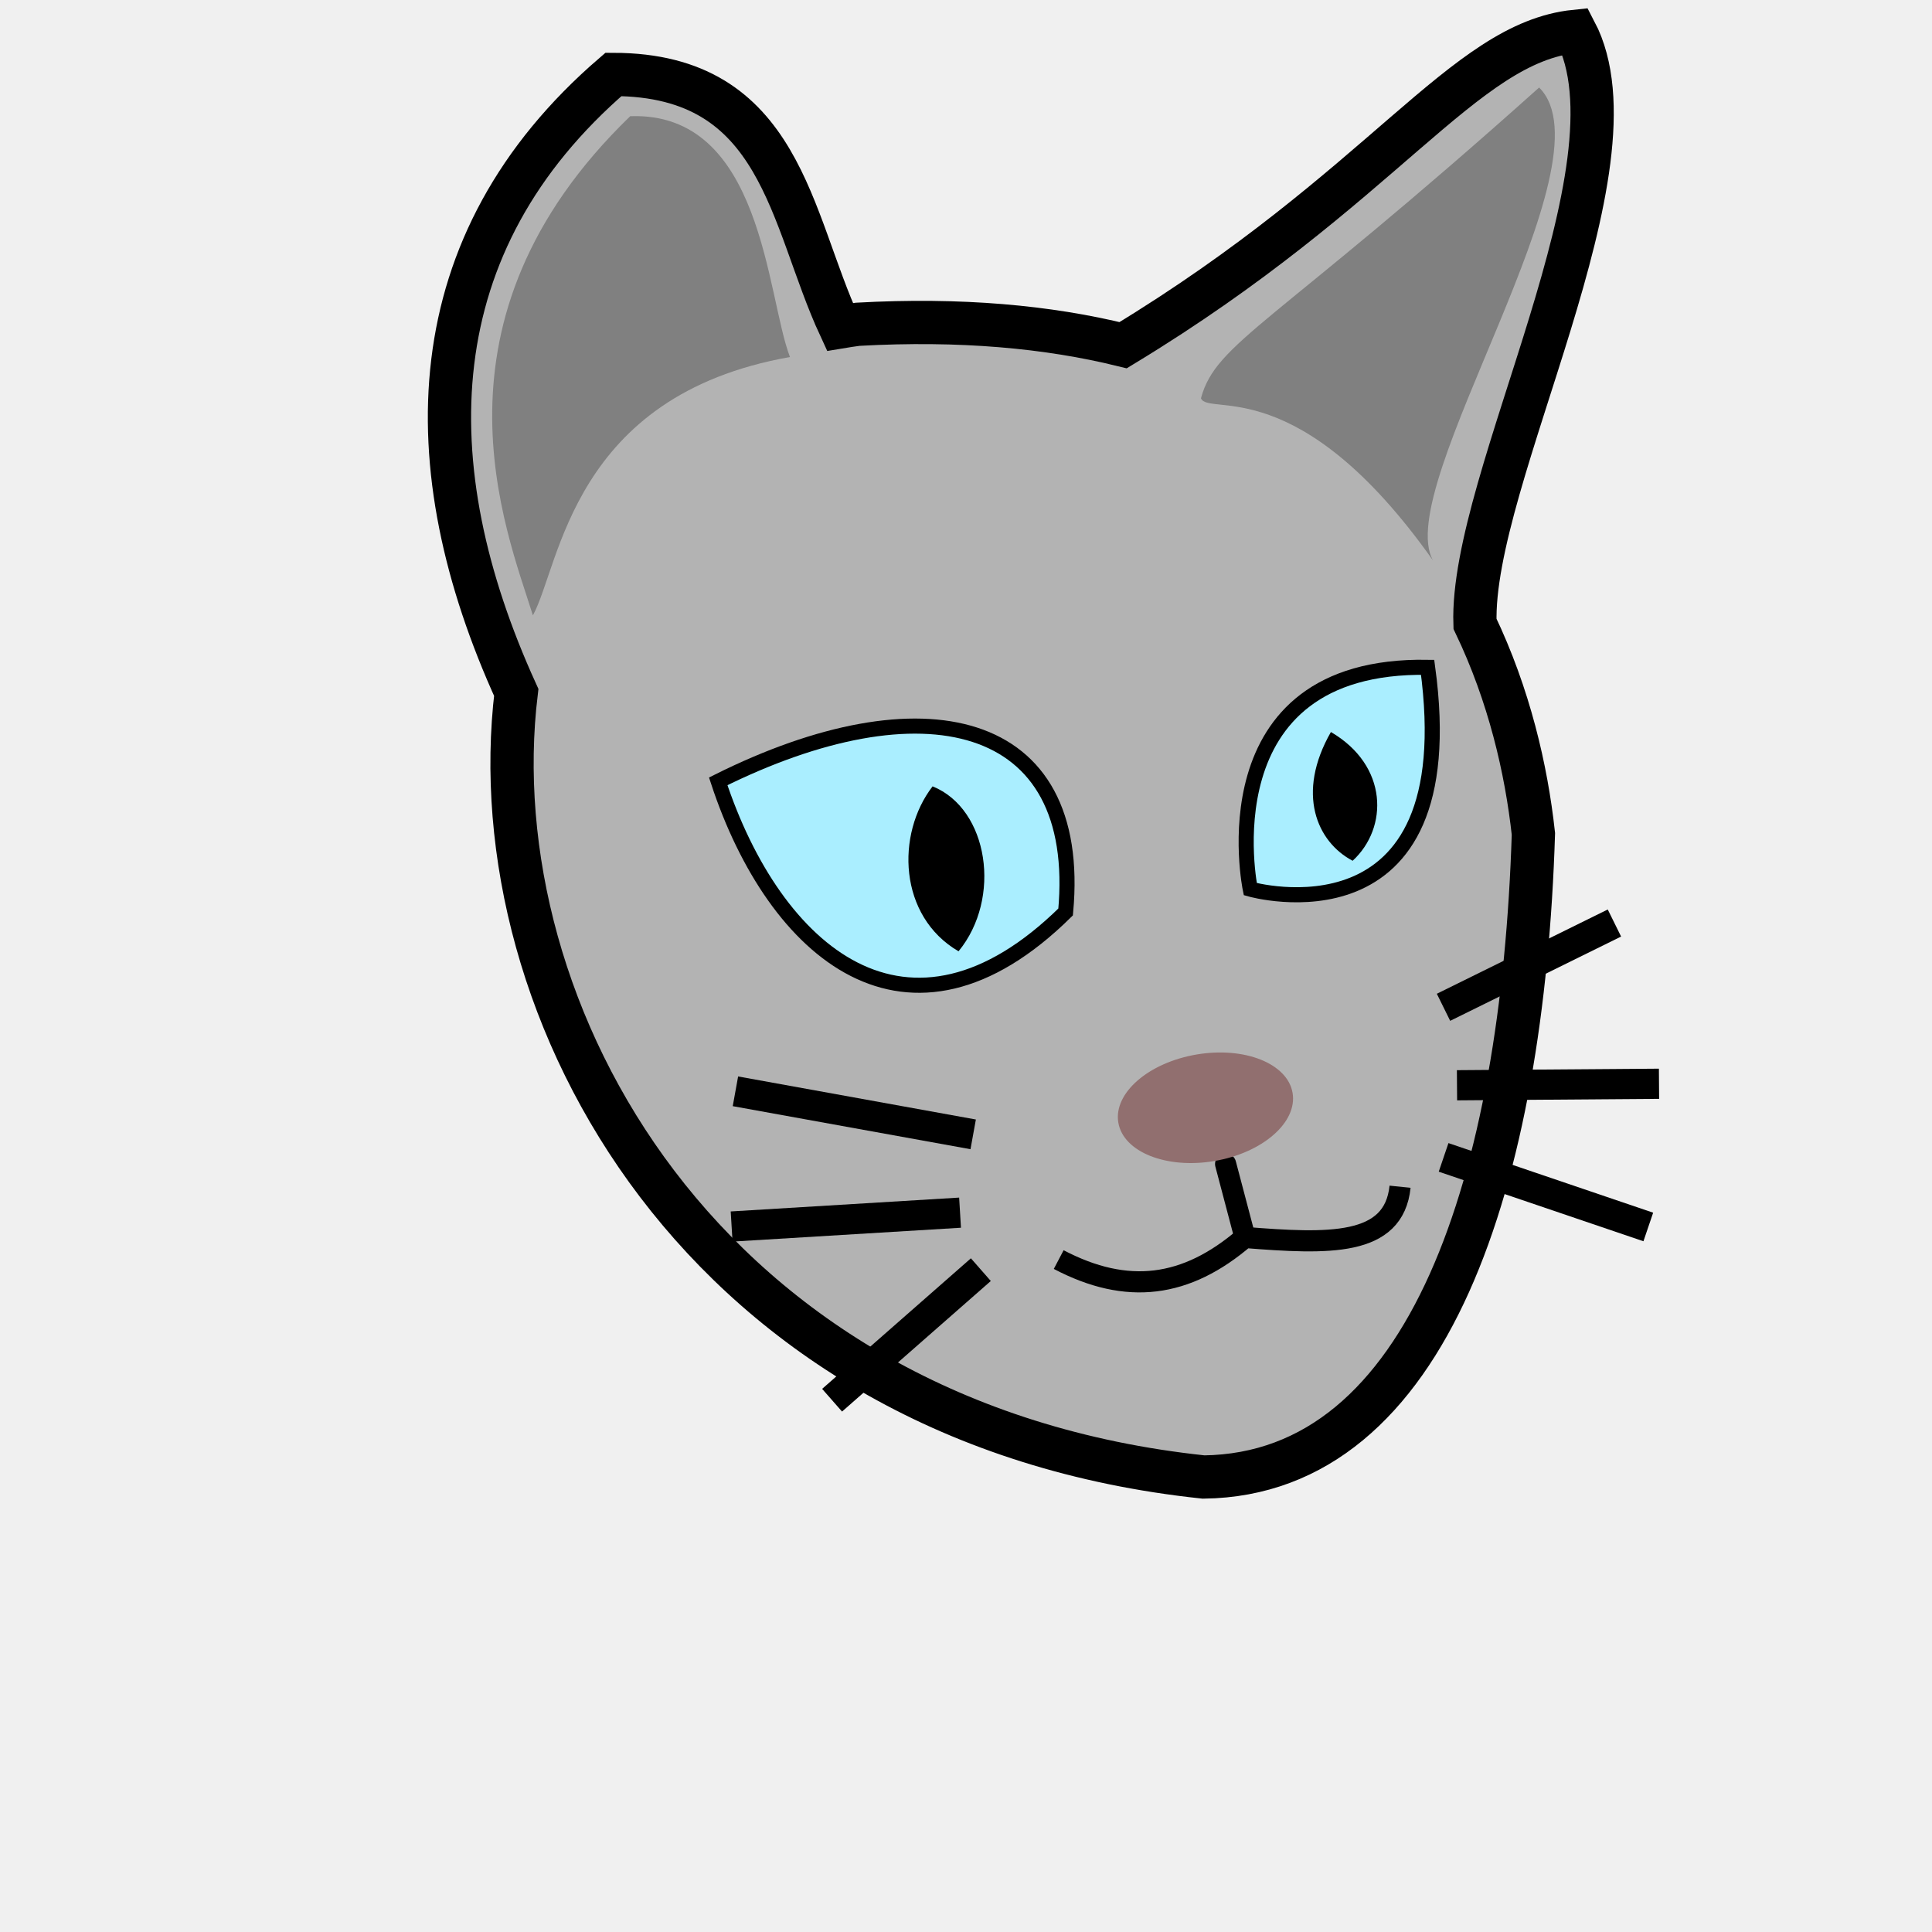
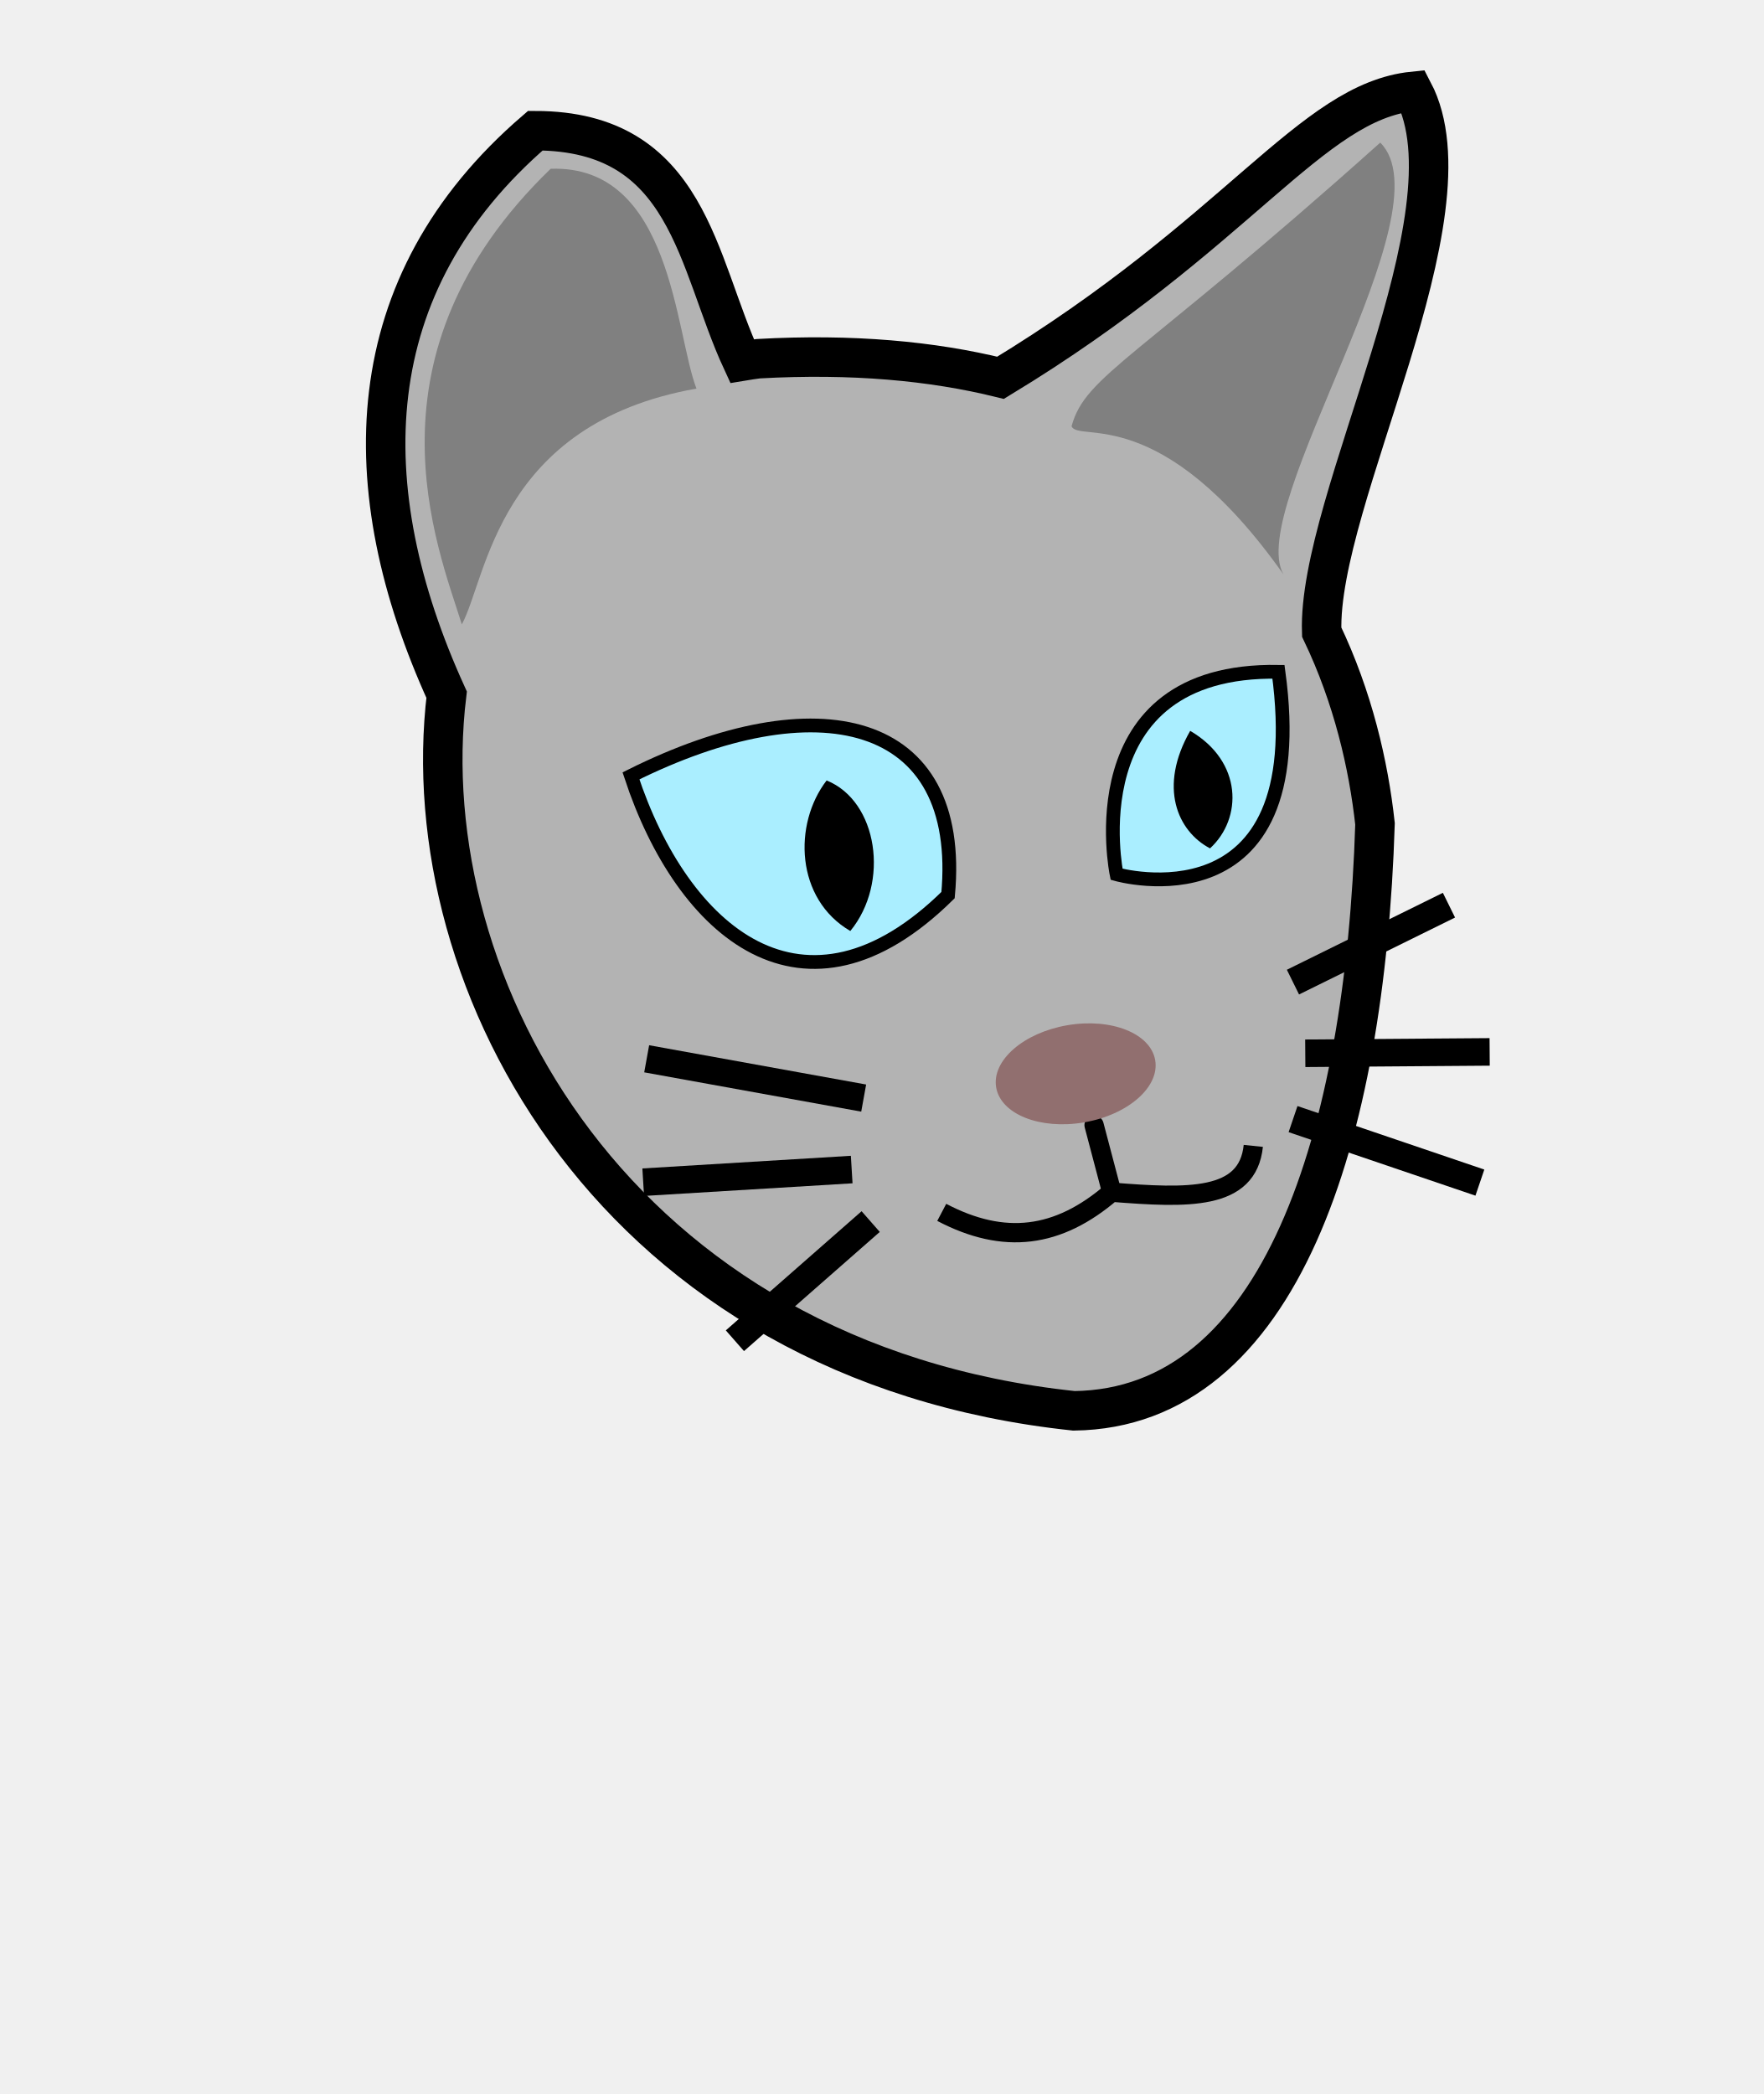
- <svg xmlns="http://www.w3.org/2000/svg" width="64mm" height="64mm" viewBox="0 0 64 64" version="1.1" id="svg8">
+ <svg xmlns="http://www.w3.org/2000/svg" width="64mm" height="76mm" viewBox="0 0 64 76" version="1.1" id="svg8">
  <defs id="defs2" />
-   <g id="layer6" style="display:none">
+   <g id="layer6" style="display:none" transform="translate(0,12)">
    <path style="fill:#808080;fill-opacity:1;stroke:#000000;stroke-width:1.5;stroke-linecap:butt;stroke-linejoin:miter;stroke-miterlimit:4;stroke-dasharray:none;stroke-opacity:1" d="M 2.379,63.25 C 5.705,53.728 6.988,35.524 37.184,28.804 45.6,33.762 62.321,41.968 62.099,63.25 Z" id="path3716" />
  </g>
-   <g id="layer1" transform="translate(0,-233)" style="display:inline;opacity:1" />
-   <g id="layer2" style="display:inline;opacity:1" />
-   <g id="layer3" style="display:inline;opacity:1">
-     <path style="display:inline;opacity:1;fill:#b3b3b3;fill-opacity:1;stroke:#000000;stroke-width:1.433;stroke-linecap:butt;stroke-linejoin:miter;stroke-miterlimit:10;stroke-dasharray:none;stroke-opacity:1" d="M 52.181,1.038 C 48.465,1.42 45.856,6.19 37.205,11.435 34.728,10.824 31.822,10.552 28.412,10.742 28.213,10.766 28.019,10.799 27.825,10.831 26.163,7.245 25.909,2.475 20.321,2.466 13.835,8.05 13.686,15.439 17.101,22.936 15.83,33.456 23.233,47.168 39.871,48.928 47.376,48.832 50.439,38.983 50.796,27.624 50.562,25.483 49.994,23.028 48.861,20.664 48.698,15.856 54.537,5.526 52.181,1.038 Z" id="path4485" />
-     <path style="fill:none;stroke:#000000;stroke-width:0.7;stroke-linecap:round;stroke-linejoin:miter;stroke-miterlimit:4;stroke-dasharray:none;stroke-opacity:1" d="m 40.6,38.559 0.602,2.283" id="path4573" />
-     <ellipse style="fill:#916f6f;fill-opacity:1;stroke:none;stroke-width:1.903;stroke-linecap:butt;stroke-linejoin:round;stroke-miterlimit:4;stroke-dasharray:none;stroke-opacity:1;paint-order:normal" id="path3832" cx="33.177" cy="42.901" rx="2.928" ry="1.789" transform="rotate(-9.701918)" />
-     <path style="fill:#ffffff;stroke:#000000;stroke-width:1;stroke-linecap:butt;stroke-linejoin:miter;stroke-miterlimit:4;stroke-dasharray:none;stroke-opacity:1" d="m 24.362,36.151 7.876,1.426" id="path3834" />
-     <path style="display:inline;opacity:1;fill:#ffffff;stroke:#000000;stroke-width:1;stroke-linecap:butt;stroke-linejoin:miter;stroke-miterlimit:4;stroke-dasharray:none;stroke-opacity:1" d="m 27.564,46.384 4.928,-4.325" id="path3834-8" />
-     <path style="display:inline;opacity:1;fill:#ffffff;stroke:#000000;stroke-width:1;stroke-linecap:butt;stroke-linejoin:miter;stroke-miterlimit:4;stroke-dasharray:none;stroke-opacity:1" d="M 53.48,30.576 47.818,33.368" id="path3834-8-7" />
-     <path style="display:inline;opacity:1;fill:#ffffff;stroke:#000000;stroke-width:1;stroke-linecap:butt;stroke-linejoin:miter;stroke-miterlimit:4;stroke-dasharray:none;stroke-opacity:1" d="M 54.602,40.645 47.821,38.34" id="path3834-8-7-9" />
-     <path style="display:inline;opacity:1;fill:#ffffff;stroke:#000000;stroke-width:1;stroke-linecap:butt;stroke-linejoin:miter;stroke-miterlimit:4;stroke-dasharray:none;stroke-opacity:1" d="M 24.236,40.63 31.803,40.171" id="path3834-8-2" />
-     <path style="display:inline;opacity:1;fill:#ffffff;stroke:#000000;stroke-width:1;stroke-linecap:butt;stroke-linejoin:miter;stroke-miterlimit:4;stroke-dasharray:none;stroke-opacity:1" d="m 54.957,35.901 -6.692,0.05" id="path3834-8-7-0" />
-     <path style="fill:none;stroke:#000000;stroke-width:0.7;stroke-linecap:butt;stroke-linejoin:miter;stroke-miterlimit:4;stroke-dasharray:none;stroke-opacity:1" d="m 35.071,41.725 c 2.265,1.189 4.224,0.937 6.165,-0.732 2.767,0.218 4.937,0.312 5.143,-1.681" id="path3930" />
-     <path style="display:inline;opacity:1;fill:#aaeeff;fill-opacity:1;stroke:#000000;stroke-width:0.5;stroke-linecap:butt;stroke-linejoin:miter;stroke-miterlimit:10;stroke-dasharray:none;stroke-opacity:1" d="m 35.3,30.21 c -5.214,5.145 -9.638,1.357 -11.508,-4.327 6.719,-3.354 12.112,-2.203 11.508,4.327 z" id="path4505" />
-     <path style="display:inline;opacity:1;fill:#aaeeff;fill-opacity:1;stroke:#000000;stroke-width:0.5;stroke-linecap:butt;stroke-linejoin:miter;stroke-miterlimit:10;stroke-dasharray:none;stroke-opacity:1" d="m 41.417,29.454 c 0,0 -1.558,-7.476 5.875,-7.348 1.28,9.383 -5.875,7.348 -5.875,7.348 z" id="path4505-6" />
-     <path style="display:inline;opacity:1;fill:#000000;fill-opacity:1;stroke:none;stroke-width:0.342;stroke-linecap:butt;stroke-linejoin:miter;stroke-miterlimit:10;stroke-dasharray:none;stroke-opacity:1" d="m 31.753,31.513 c -1.99,-1.16 -2.081,-3.878 -0.86,-5.464 1.857,0.748 2.301,3.71 0.86,5.464 z" id="path4505-0-3" />
-     <path style="display:inline;opacity:1;fill:#000000;fill-opacity:1;stroke:none;stroke-width:0.342;stroke-linecap:butt;stroke-linejoin:miter;stroke-miterlimit:10;stroke-dasharray:none;stroke-opacity:1" d="m 44.808,28.514 c -1.187,-0.625 -1.883,-2.231 -0.72,-4.265 1.905,1.112 1.905,3.177 0.72,4.265 z" id="path4505-0-9-6" />
-     <path style="fill:#808080;fill-opacity:1;stroke:none;stroke-width:0.265;stroke-linecap:butt;stroke-linejoin:miter;stroke-miterlimit:4;stroke-dasharray:none;stroke-opacity:1" d="M 20.877,3.849 C 13.867,10.624 16.771,17.554 17.653,20.385 18.563,18.717 18.94,13.103 26.169,11.827 25.387,9.802 25.273,3.691 20.877,3.849 Z" id="path2466" />
-     <path style="display:inline;opacity:1;fill:#808080;fill-opacity:1;stroke:none;stroke-width:0.265;stroke-linecap:butt;stroke-linejoin:miter;stroke-miterlimit:4;stroke-dasharray:none;stroke-opacity:1" d="M 50.986,2.899 C 42.131,10.827 40.291,11.324 39.783,13.193 40.039,13.811 43.015,12.272 47.472,18.568 46.077,16.121 53.487,5.382 50.986,2.899 Z" id="path2466-7" />
+   <g id="layer1" transform="translate(0,-221)" style="display:inline;opacity:1" />
+   <g id="layer2" style="display:inline;opacity:1" transform="translate(0,12)" />
+   <g id="layer3" style="display:inline;opacity:1" transform="translate(0,12)">
+     <g id="g1057" transform="translate(-0.8915296,-9.723124)">
+       <path id="path4485" d="M 52.181,1.038 C 48.465,1.42 45.856,6.19 37.205,11.435 34.728,10.824 31.822,10.552 28.412,10.742 28.213,10.766 28.019,10.799 27.825,10.831 26.163,7.245 25.909,2.475 20.321,2.466 13.835,8.05 13.686,15.439 17.101,22.936 15.83,33.456 23.233,47.168 39.871,48.928 47.376,48.832 50.439,38.983 50.796,27.624 50.562,25.483 49.994,23.028 48.861,20.664 48.698,15.856 54.537,5.526 52.181,1.038 Z" style="display:inline;opacity:1;fill:#b3b3b3;fill-opacity:1;stroke:#000000;stroke-width:1.433;stroke-linecap:butt;stroke-linejoin:miter;stroke-miterlimit:10;stroke-dasharray:none;stroke-opacity:1" />
+       <path id="path4573" d="m 40.6,38.559 0.602,2.283" style="fill:none;stroke:#000000;stroke-width:0.7;stroke-linecap:round;stroke-linejoin:miter;stroke-miterlimit:4;stroke-dasharray:none;stroke-opacity:1" />
+       <ellipse transform="rotate(-9.701918)" ry="1.789" rx="2.928" cy="42.901" cx="33.177" id="path3832" style="fill:#916f6f;fill-opacity:1;stroke:none;stroke-width:1.903;stroke-linecap:butt;stroke-linejoin:round;stroke-miterlimit:4;stroke-dasharray:none;stroke-opacity:1;paint-order:normal" />
+       <path id="path3834" d="m 24.362,36.151 7.876,1.426" style="fill:#ffffff;stroke:#000000;stroke-width:1;stroke-linecap:butt;stroke-linejoin:miter;stroke-miterlimit:4;stroke-dasharray:none;stroke-opacity:1" />
+       <path id="path3834-8" d="m 27.564,46.384 4.928,-4.325" style="display:inline;opacity:1;fill:#ffffff;stroke:#000000;stroke-width:1;stroke-linecap:butt;stroke-linejoin:miter;stroke-miterlimit:4;stroke-dasharray:none;stroke-opacity:1" />
+       <path id="path3834-8-7" d="M 53.48,30.576 47.818,33.368" style="display:inline;opacity:1;fill:#ffffff;stroke:#000000;stroke-width:1;stroke-linecap:butt;stroke-linejoin:miter;stroke-miterlimit:4;stroke-dasharray:none;stroke-opacity:1" />
+       <path id="path3834-8-7-9" d="M 54.602,40.645 47.821,38.34" style="display:inline;opacity:1;fill:#ffffff;stroke:#000000;stroke-width:1;stroke-linecap:butt;stroke-linejoin:miter;stroke-miterlimit:4;stroke-dasharray:none;stroke-opacity:1" />
+       <path id="path3834-8-2" d="M 24.236,40.63 31.803,40.171" style="display:inline;opacity:1;fill:#ffffff;stroke:#000000;stroke-width:1;stroke-linecap:butt;stroke-linejoin:miter;stroke-miterlimit:4;stroke-dasharray:none;stroke-opacity:1" />
+       <path id="path3834-8-7-0" d="m 54.957,35.901 -6.692,0.05" style="display:inline;opacity:1;fill:#ffffff;stroke:#000000;stroke-width:1;stroke-linecap:butt;stroke-linejoin:miter;stroke-miterlimit:4;stroke-dasharray:none;stroke-opacity:1" />
+       <path id="path3930" d="m 35.071,41.725 c 2.265,1.189 4.224,0.937 6.165,-0.732 2.767,0.218 4.937,0.312 5.143,-1.681" style="fill:none;stroke:#000000;stroke-width:0.7;stroke-linecap:butt;stroke-linejoin:miter;stroke-miterlimit:4;stroke-dasharray:none;stroke-opacity:1" />
+       <path id="path4505" d="m 35.3,30.21 c -5.214,5.145 -9.638,1.357 -11.508,-4.327 6.719,-3.354 12.112,-2.203 11.508,4.327 z" style="display:inline;opacity:1;fill:#aaeeff;fill-opacity:1;stroke:#000000;stroke-width:0.5;stroke-linecap:butt;stroke-linejoin:miter;stroke-miterlimit:10;stroke-dasharray:none;stroke-opacity:1" />
+       <path id="path4505-6" d="m 41.417,29.454 c 0,0 -1.558,-7.476 5.875,-7.348 1.28,9.383 -5.875,7.348 -5.875,7.348 z" style="display:inline;opacity:1;fill:#aaeeff;fill-opacity:1;stroke:#000000;stroke-width:0.5;stroke-linecap:butt;stroke-linejoin:miter;stroke-miterlimit:10;stroke-dasharray:none;stroke-opacity:1" />
+       <path id="path4505-0-3" d="m 31.753,31.513 c -1.99,-1.16 -2.081,-3.878 -0.86,-5.464 1.857,0.748 2.301,3.71 0.86,5.464 z" style="display:inline;opacity:1;fill:#000000;fill-opacity:1;stroke:none;stroke-width:0.342;stroke-linecap:butt;stroke-linejoin:miter;stroke-miterlimit:10;stroke-dasharray:none;stroke-opacity:1" />
+       <path id="path4505-0-9-6" d="m 44.808,28.514 c -1.187,-0.625 -1.883,-2.231 -0.72,-4.265 1.905,1.112 1.905,3.177 0.72,4.265 z" style="display:inline;opacity:1;fill:#000000;fill-opacity:1;stroke:none;stroke-width:0.342;stroke-linecap:butt;stroke-linejoin:miter;stroke-miterlimit:10;stroke-dasharray:none;stroke-opacity:1" />
+       <path id="path2466" d="M 20.877,3.849 C 13.867,10.624 16.771,17.554 17.653,20.385 18.563,18.717 18.94,13.103 26.169,11.827 25.387,9.802 25.273,3.691 20.877,3.849 Z" style="fill:#808080;fill-opacity:1;stroke:none;stroke-width:0.265;stroke-linecap:butt;stroke-linejoin:miter;stroke-miterlimit:4;stroke-dasharray:none;stroke-opacity:1" />
+       <path id="path2466-7" d="M 50.986,2.899 C 42.131,10.827 40.291,11.324 39.783,13.193 40.039,13.811 43.015,12.272 47.472,18.568 46.077,16.121 53.487,5.382 50.986,2.899 Z" style="display:inline;opacity:1;fill:#808080;fill-opacity:1;stroke:none;stroke-width:0.265;stroke-linecap:butt;stroke-linejoin:miter;stroke-miterlimit:4;stroke-dasharray:none;stroke-opacity:1" />
+     </g>
  </g>
</svg>
